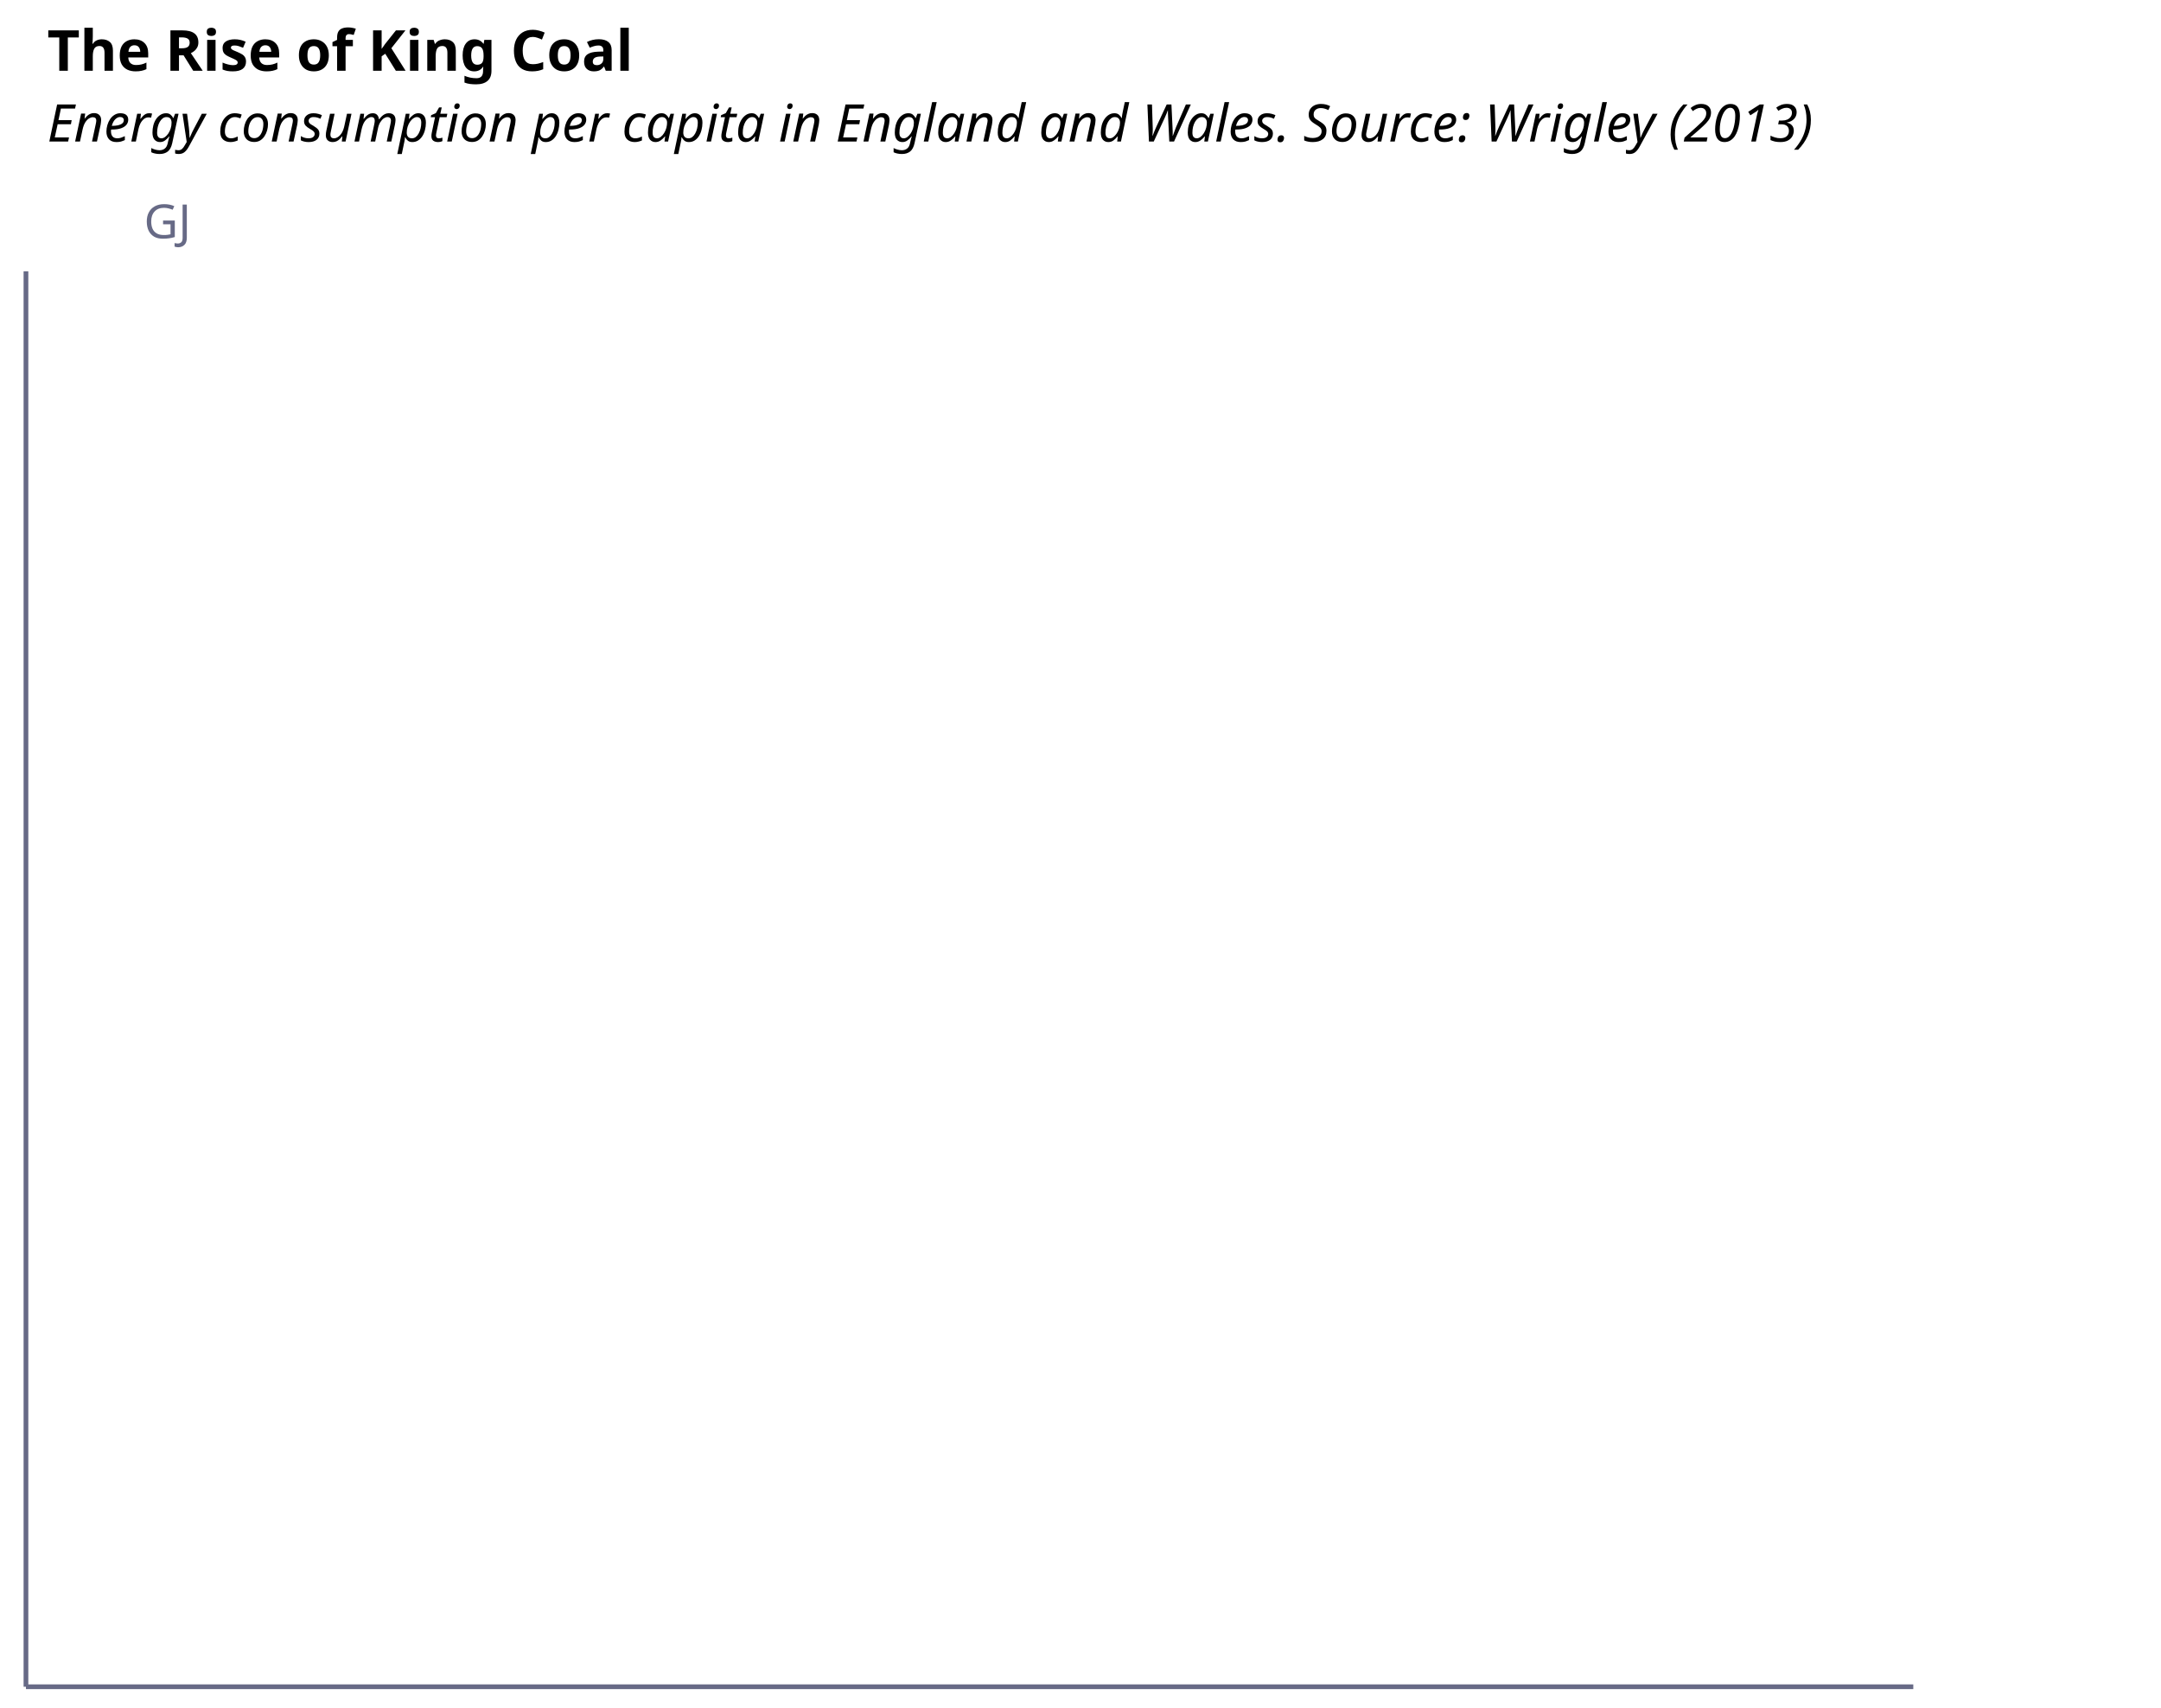
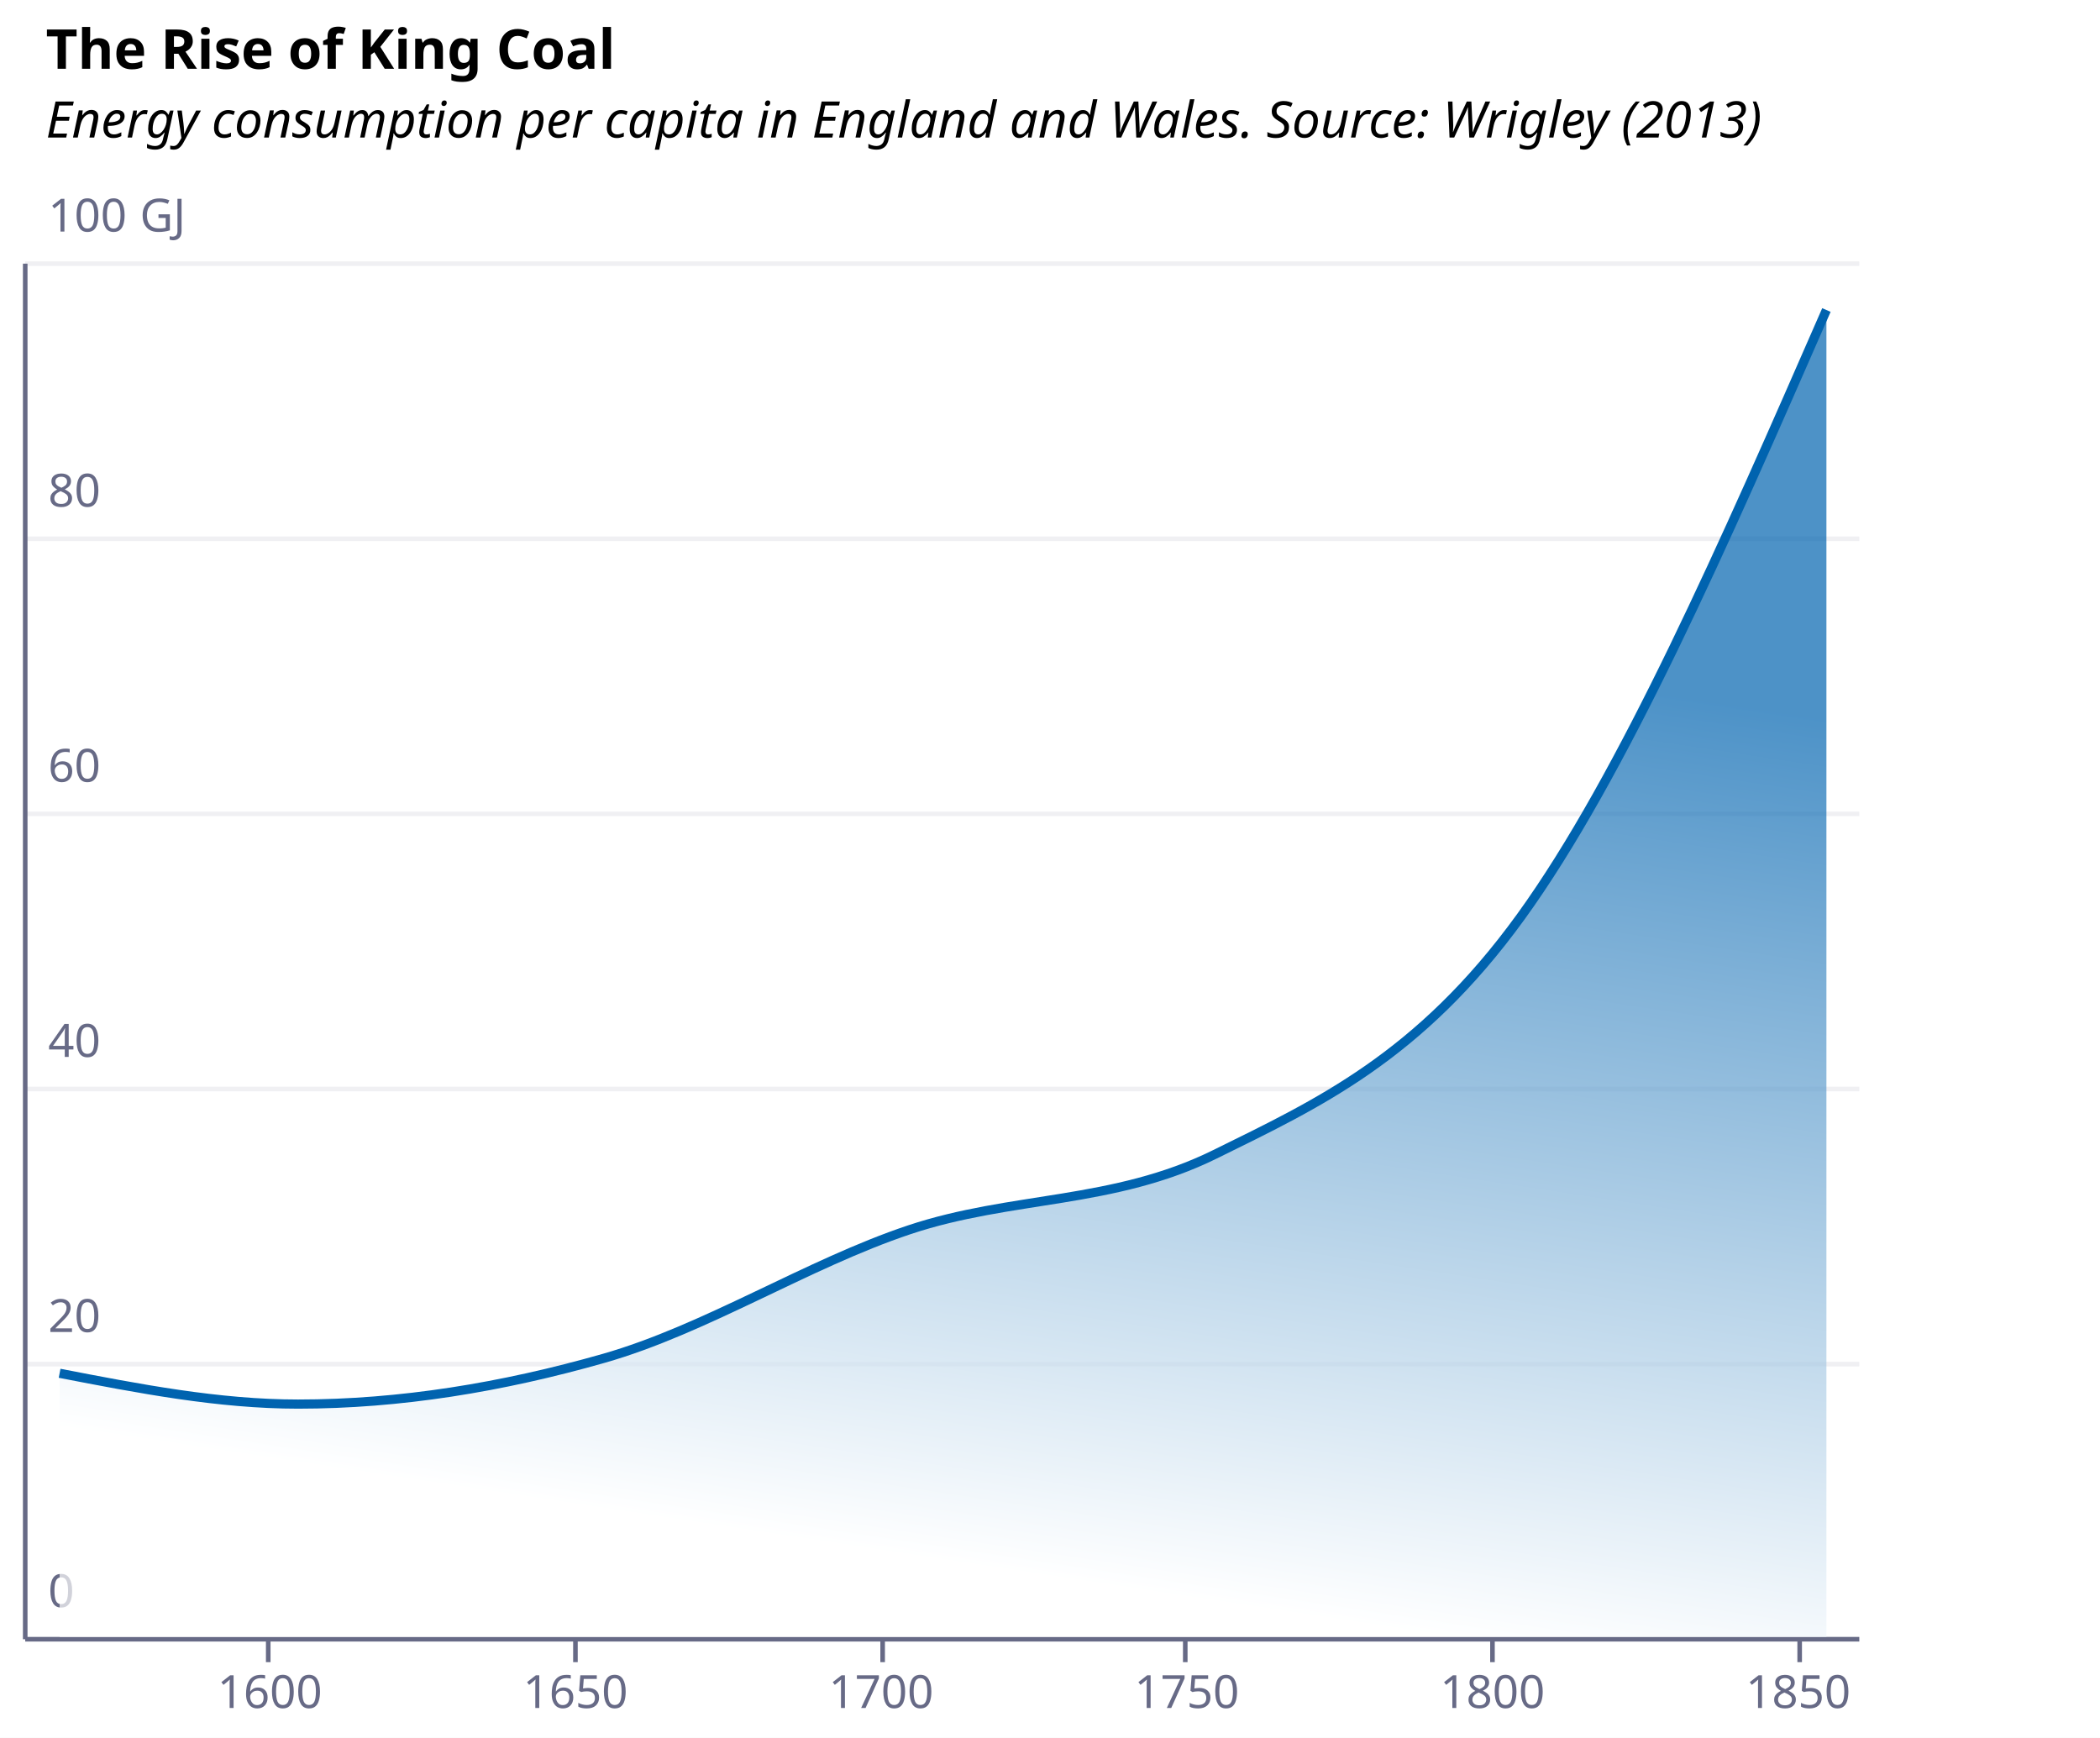
- <svg xmlns="http://www.w3.org/2000/svg" version="1.1" class="marks" width="458" height="362" viewBox="0 0 458 362">
-   <rect width="458" height="362" fill="white" />
+ <svg xmlns="http://www.w3.org/2000/svg" version="1.1" class="marks" width="458" height="379" viewBox="0 0 458 379">
+   <rect width="458" height="379" fill="white" />
  <g fill="none" stroke-miterlimit="10" transform="translate(5,57)">
    <g class="mark-group role-frame root" role="graphics-object" aria-roledescription="group mark container">
      <g transform="translate(0,0)">
        <path class="background" aria-hidden="true" d="M0,0h400v300h-400Z" />
        <g>
          <g class="mark-group role-axis" aria-hidden="true">
            <g transform="translate(0.5,0.5)">
              <path class="background" aria-hidden="true" d="M0,0h0v0h0Z" pointer-events="none" />
              <g>
-                 <g class="mark-rule role-axis-grid" pointer-events="none" />
+                 <g class="mark-rule role-axis-grid" pointer-events="none">
+                   <line transform="translate(0,300)" x2="400" y2="0" stroke="#676A86" stroke-opacity="0.1" stroke-width="1" opacity="1" />
+                   <line transform="translate(0,240)" x2="400" y2="0" stroke="#676A86" stroke-opacity="0.1" stroke-width="1" opacity="1" />
+                   <line transform="translate(0,180)" x2="400" y2="0" stroke="#676A86" stroke-opacity="0.1" stroke-width="1" opacity="1" />
+                   <line transform="translate(0,120)" x2="400" y2="0" stroke="#676A86" stroke-opacity="0.1" stroke-width="1" opacity="1" />
+                   <line transform="translate(0,60)" x2="400" y2="0" stroke="#676A86" stroke-opacity="0.1" stroke-width="1" opacity="1" />
+                   <line transform="translate(0,0)" x2="400" y2="0" stroke="#676A86" stroke-opacity="0.1" stroke-width="1" opacity="1" />
+                 </g>
              </g>
              <path class="foreground" aria-hidden="true" d="" pointer-events="none" display="none" />
            </g>
          </g>
-           <g class="mark-group role-axis" role="graphics-symbol" aria-roledescription="axis" aria-label="X-axis for a linear scale with values from NaN to NaN">
+           <g class="mark-group role-axis" role="graphics-symbol" aria-roledescription="axis" aria-label="X-axis for a linear scale with values from 1560 to 1860">
            <g transform="translate(0.5,300.5)">
              <path class="background" aria-hidden="true" d="M0,0h0v0h0Z" pointer-events="none" />
              <g>
-                 <g class="mark-rule role-axis-tick" pointer-events="none" />
-                 <g class="mark-text role-axis-label" pointer-events="none" />
+                 <g class="mark-rule role-axis-tick" pointer-events="none">
+                   <line transform="translate(53,0)" x2="0" y2="5" stroke="#676A86" stroke-width="1" opacity="1" />
+                   <line transform="translate(120,0)" x2="0" y2="5" stroke="#676A86" stroke-width="1" opacity="1" />
+                   <line transform="translate(187,0)" x2="0" y2="5" stroke="#676A86" stroke-width="1" opacity="1" />
+                   <line transform="translate(253,0)" x2="0" y2="5" stroke="#676A86" stroke-width="1" opacity="1" />
+                   <line transform="translate(320,0)" x2="0" y2="5" stroke="#676A86" stroke-width="1" opacity="1" />
+                   <line transform="translate(387,0)" x2="0" y2="5" stroke="#676A86" stroke-width="1" opacity="1" />
+                 </g>
+                 <g class="mark-text role-axis-label" pointer-events="none">
+                   <text text-anchor="middle" transform="translate(53.33333,15)" font-family="sans-serif" font-size="10px" fill="#676A86" opacity="1">1600</text>
+                   <text text-anchor="middle" transform="translate(120,15)" font-family="sans-serif" font-size="10px" fill="#676A86" opacity="1">1650</text>
+                   <text text-anchor="middle" transform="translate(186.6667,15)" font-family="sans-serif" font-size="10px" fill="#676A86" opacity="1">1700</text>
+                   <text text-anchor="middle" transform="translate(253.3333,15)" font-family="sans-serif" font-size="10px" fill="#676A86" opacity="1">1750</text>
+                   <text text-anchor="middle" transform="translate(320,15)" font-family="sans-serif" font-size="10px" fill="#676A86" opacity="1">1800</text>
+                   <text text-anchor="middle" transform="translate(386.6667,15)" font-family="sans-serif" font-size="10px" fill="#676A86" opacity="1">1850</text>
+                 </g>
                <g class="mark-rule role-axis-domain" pointer-events="none">
                  <line transform="translate(0,0)" x2="400" y2="0" stroke="#676A86" stroke-width="1" opacity="1" />
                </g>
              </g>
              <path class="foreground" aria-hidden="true" d="" pointer-events="none" display="none" />
            </g>
          </g>
-           <g class="mark-group role-axis" role="graphics-symbol" aria-roledescription="axis" aria-label="Y-axis titled 'GJ' for a linear scale with values from NaN to NaN">
+           <g class="mark-group role-axis" role="graphics-symbol" aria-roledescription="axis" aria-label="Y-axis titled 'GJ' for a linear scale with values from 0 to 100">
            <g transform="translate(0.5,0.5)">
              <path class="background" aria-hidden="true" d="M0,0h0v0h0Z" pointer-events="none" />
              <g>
-                 <g class="mark-text role-axis-label" pointer-events="none" />
+                 <g class="mark-text role-axis-label" pointer-events="none">
+                   <text text-anchor="start" transform="translate(5,293)" font-family="sans-serif" font-size="10px" fill="#676A86" opacity="1">0</text>
+                   <text text-anchor="start" transform="translate(5,233)" font-family="sans-serif" font-size="10px" fill="#676A86" opacity="1">20</text>
+                   <text text-anchor="start" transform="translate(5,173)" font-family="sans-serif" font-size="10px" fill="#676A86" opacity="1">40</text>
+                   <text text-anchor="start" transform="translate(5,113)" font-family="sans-serif" font-size="10px" fill="#676A86" opacity="1">60</text>
+                   <text text-anchor="start" transform="translate(5,53)" font-family="sans-serif" font-size="10px" fill="#676A86" opacity="1">80</text>
+                   <text text-anchor="start" transform="translate(5,-7)" font-family="sans-serif" font-size="10px" fill="#676A86" opacity="1">100</text>
+                 </g>
                <g class="mark-rule role-axis-domain" pointer-events="none">
                  <line transform="translate(0,300)" x2="0" y2="-300" stroke="#676A86" stroke-width="1" opacity="1" />
                </g>
                <g class="mark-text role-axis-title" pointer-events="none">
                  <text text-anchor="start" transform="translate(25,-7)" font-family="sans-serif" font-size="10px" font-weight="normal" fill="#676A86" opacity="1">GJ</text>
                </g>
              </g>
              <path class="foreground" aria-hidden="true" d="" pointer-events="none" display="none" />
            </g>
          </g>
-           <g class="mark-area role-mark layer_0_marks" role="graphics-symbol" aria-roledescription="area mark container" />
-           <g class="mark-line role-mark layer_1_marks" role="graphics-symbol" aria-roledescription="line mark container" />
+           <g class="mark-area role-mark layer_0_marks" role="graphics-object" aria-roledescription="area mark container">
+             <path aria-label="year: 1566; y: 19" role="graphics-symbol" aria-roledescription="area mark" d="M8,242.499C25.333,245.859,42.667,249.219,60,249.219C82.222,249.219,104.444,245.579,126.667,239.241C148.889,232.904,171.111,218.612,193.333,211.194C215.556,203.776,237.778,205.707,260,194.733C282.222,183.759,304.444,173.646,326.667,142.959C348.889,112.272,371.111,61.442,393.333,10.611L393.333,300C371.111,300,348.889,300,326.667,300C304.444,300,282.222,300,260,300C237.778,300,215.556,300,193.333,300C171.111,300,148.889,300,126.667,300C104.444,300,82.222,300,60,300C42.667,300,25.333,300,8,300Z" fill="url(#gradient_0)" fill-opacity="0.7" />
+           </g>
+           <g class="mark-line role-mark layer_1_marks" role="graphics-object" aria-roledescription="line mark container">
+             <path aria-label="year: 1566; y: 19" role="graphics-symbol" aria-roledescription="line mark" d="M8,242.499C25.333,245.859,42.667,249.219,60,249.219C82.222,249.219,104.444,245.579,126.667,239.241C148.889,232.904,171.111,218.612,193.333,211.194C215.556,203.776,237.778,205.707,260,194.733C282.222,183.759,304.444,173.646,326.667,142.959C348.889,112.272,371.111,61.442,393.333,10.611" stroke="#0063AF" stroke-width="2" />
+           </g>
          <g class="mark-group role-title">
            <g transform="translate(0,-46)">
              <path class="background" aria-hidden="true" d="M0,0h0v0h0Z" pointer-events="none" />
              <g>
                <g class="mark-text role-title-text" role="graphics-symbol" aria-roledescription="title" aria-label="Title text 'The Rise of King Coal'" pointer-events="none">
                  <text text-anchor="start" transform="translate(5,4)" font-family="sans-serif" font-size="12px" font-weight="bold" fill="#000" opacity="1">The Rise of King Coal</text>
                </g>
                <g class="mark-text role-title-subtitle" role="graphics-symbol" aria-roledescription="subtitle" aria-label="Subtitle text 'Energy consumption per capita in England and Wales. Source: Wrigley (2013)'" pointer-events="none">
                  <text text-anchor="start" transform="translate(5,19)" font-family="sans-serif" font-size="11px" font-style="italic" fill="#000" opacity="1">Energy consumption per capita in England and Wales. Source: Wrigley (2013)</text>
                </g>
              </g>
              <path class="foreground" aria-hidden="true" d="" pointer-events="none" display="none" />
            </g>
          </g>
        </g>
        <path class="foreground" aria-hidden="true" d="" display="none" />
      </g>
    </g>
  </g>
+   <defs>
+     <linearGradient id="gradient_0" x1="0.8" x2="1" y1="1" y2="0">
+       <stop offset="0" stop-color="white" />
+       <stop offset="0.7" stop-color="#0063AF" />
+     </linearGradient>
+   </defs>
</svg>
